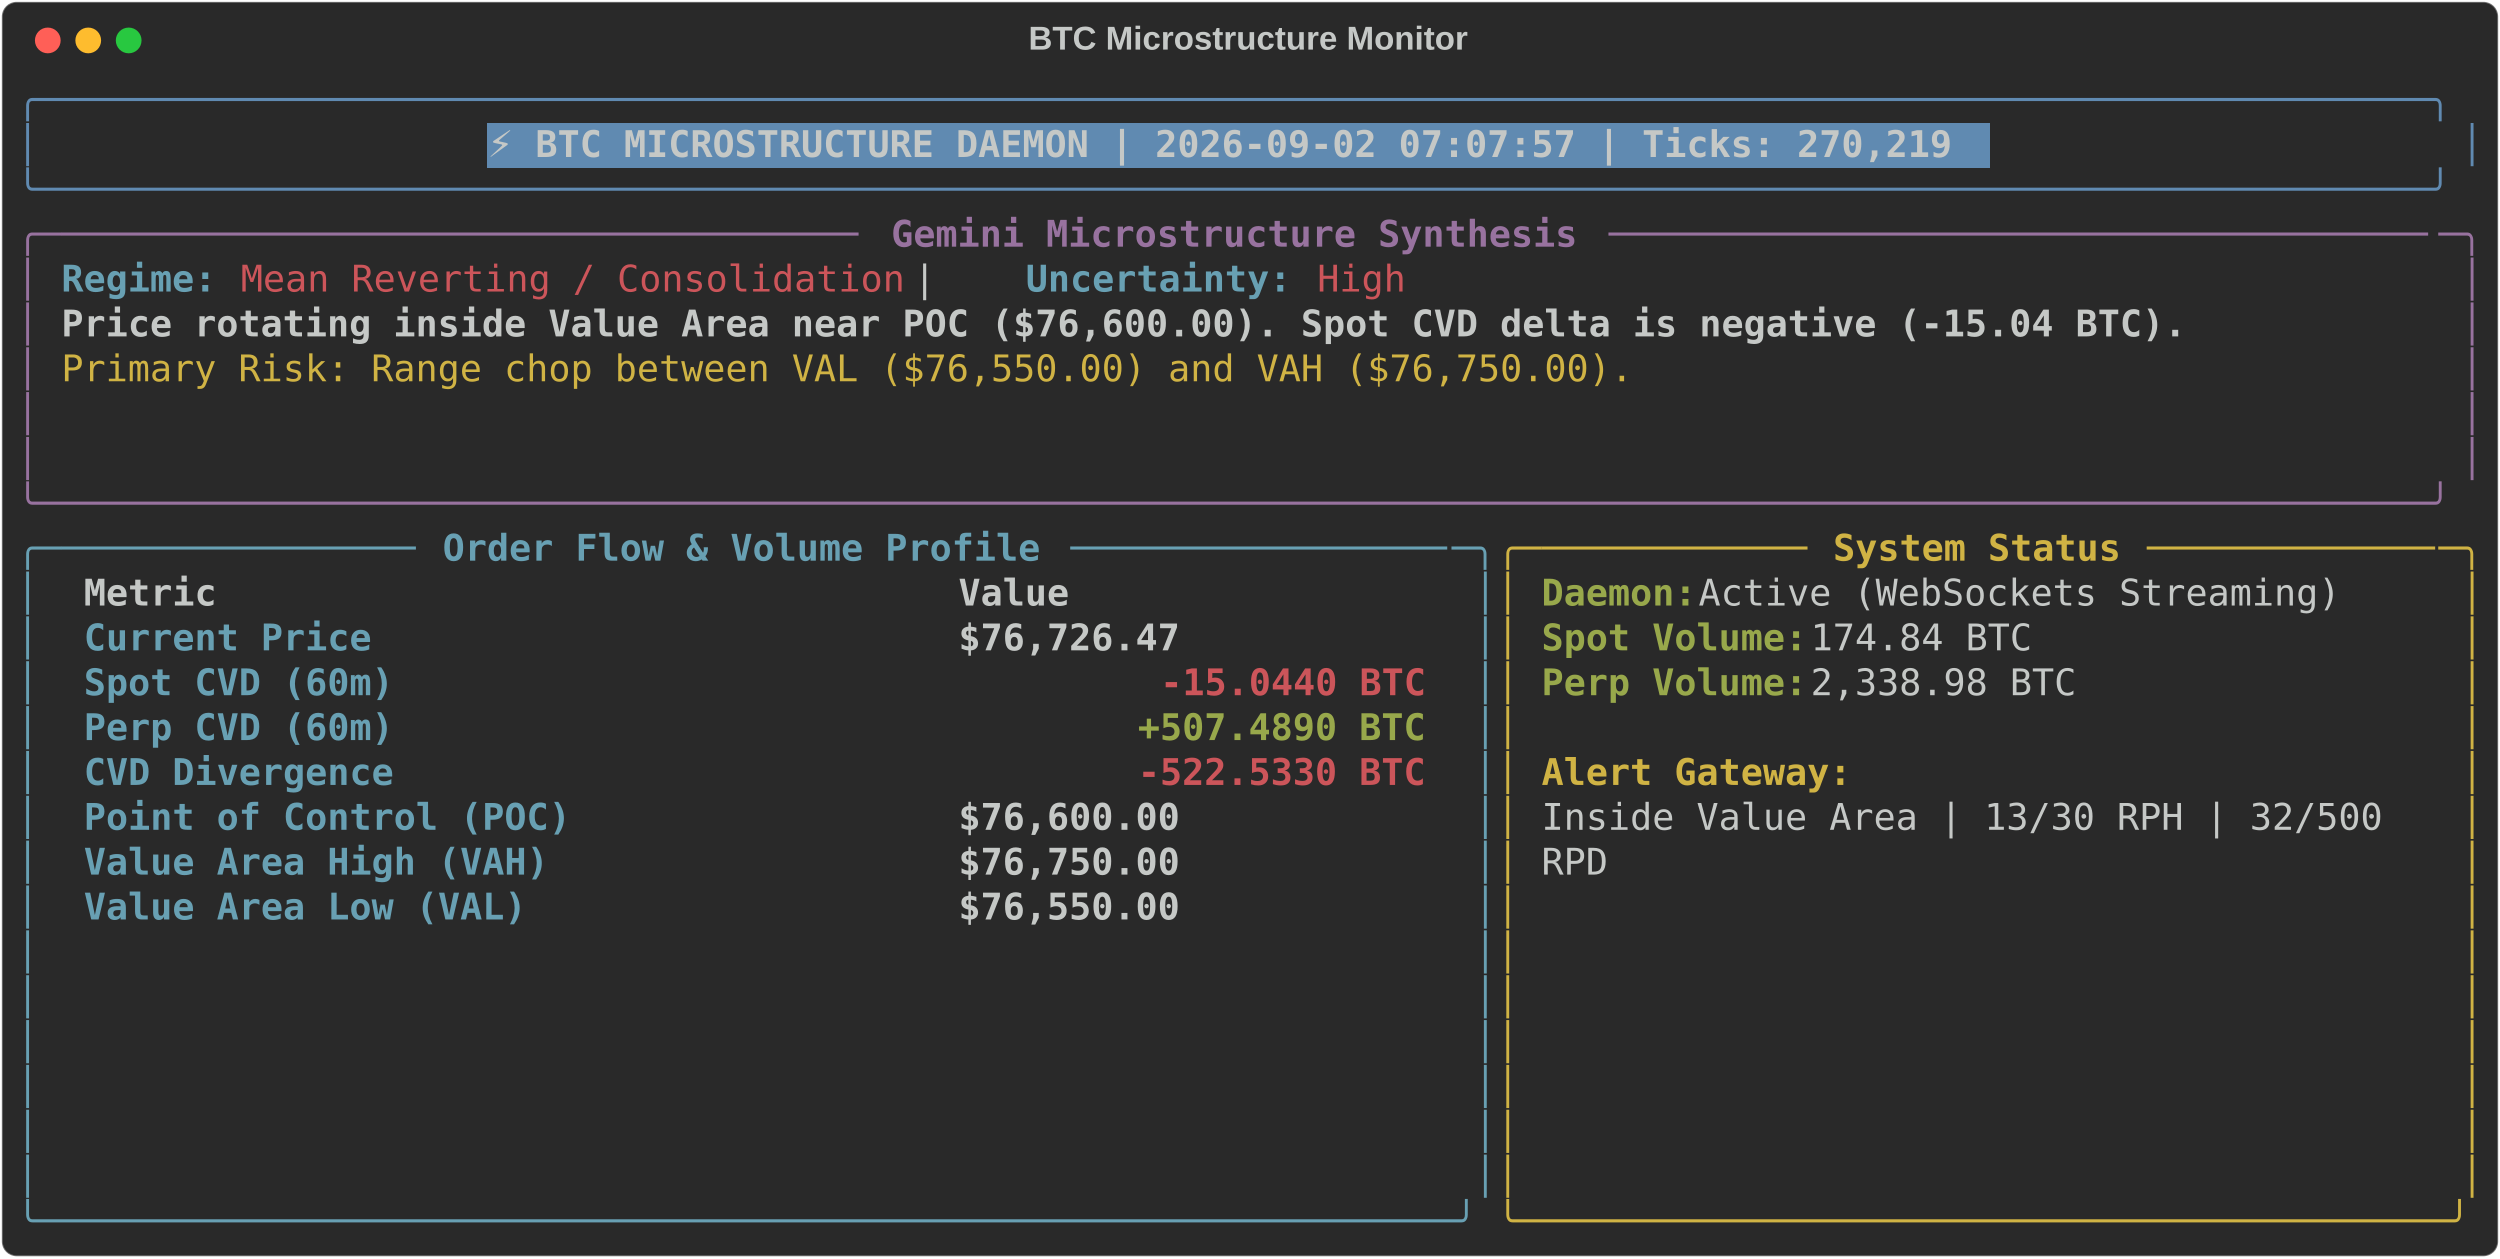
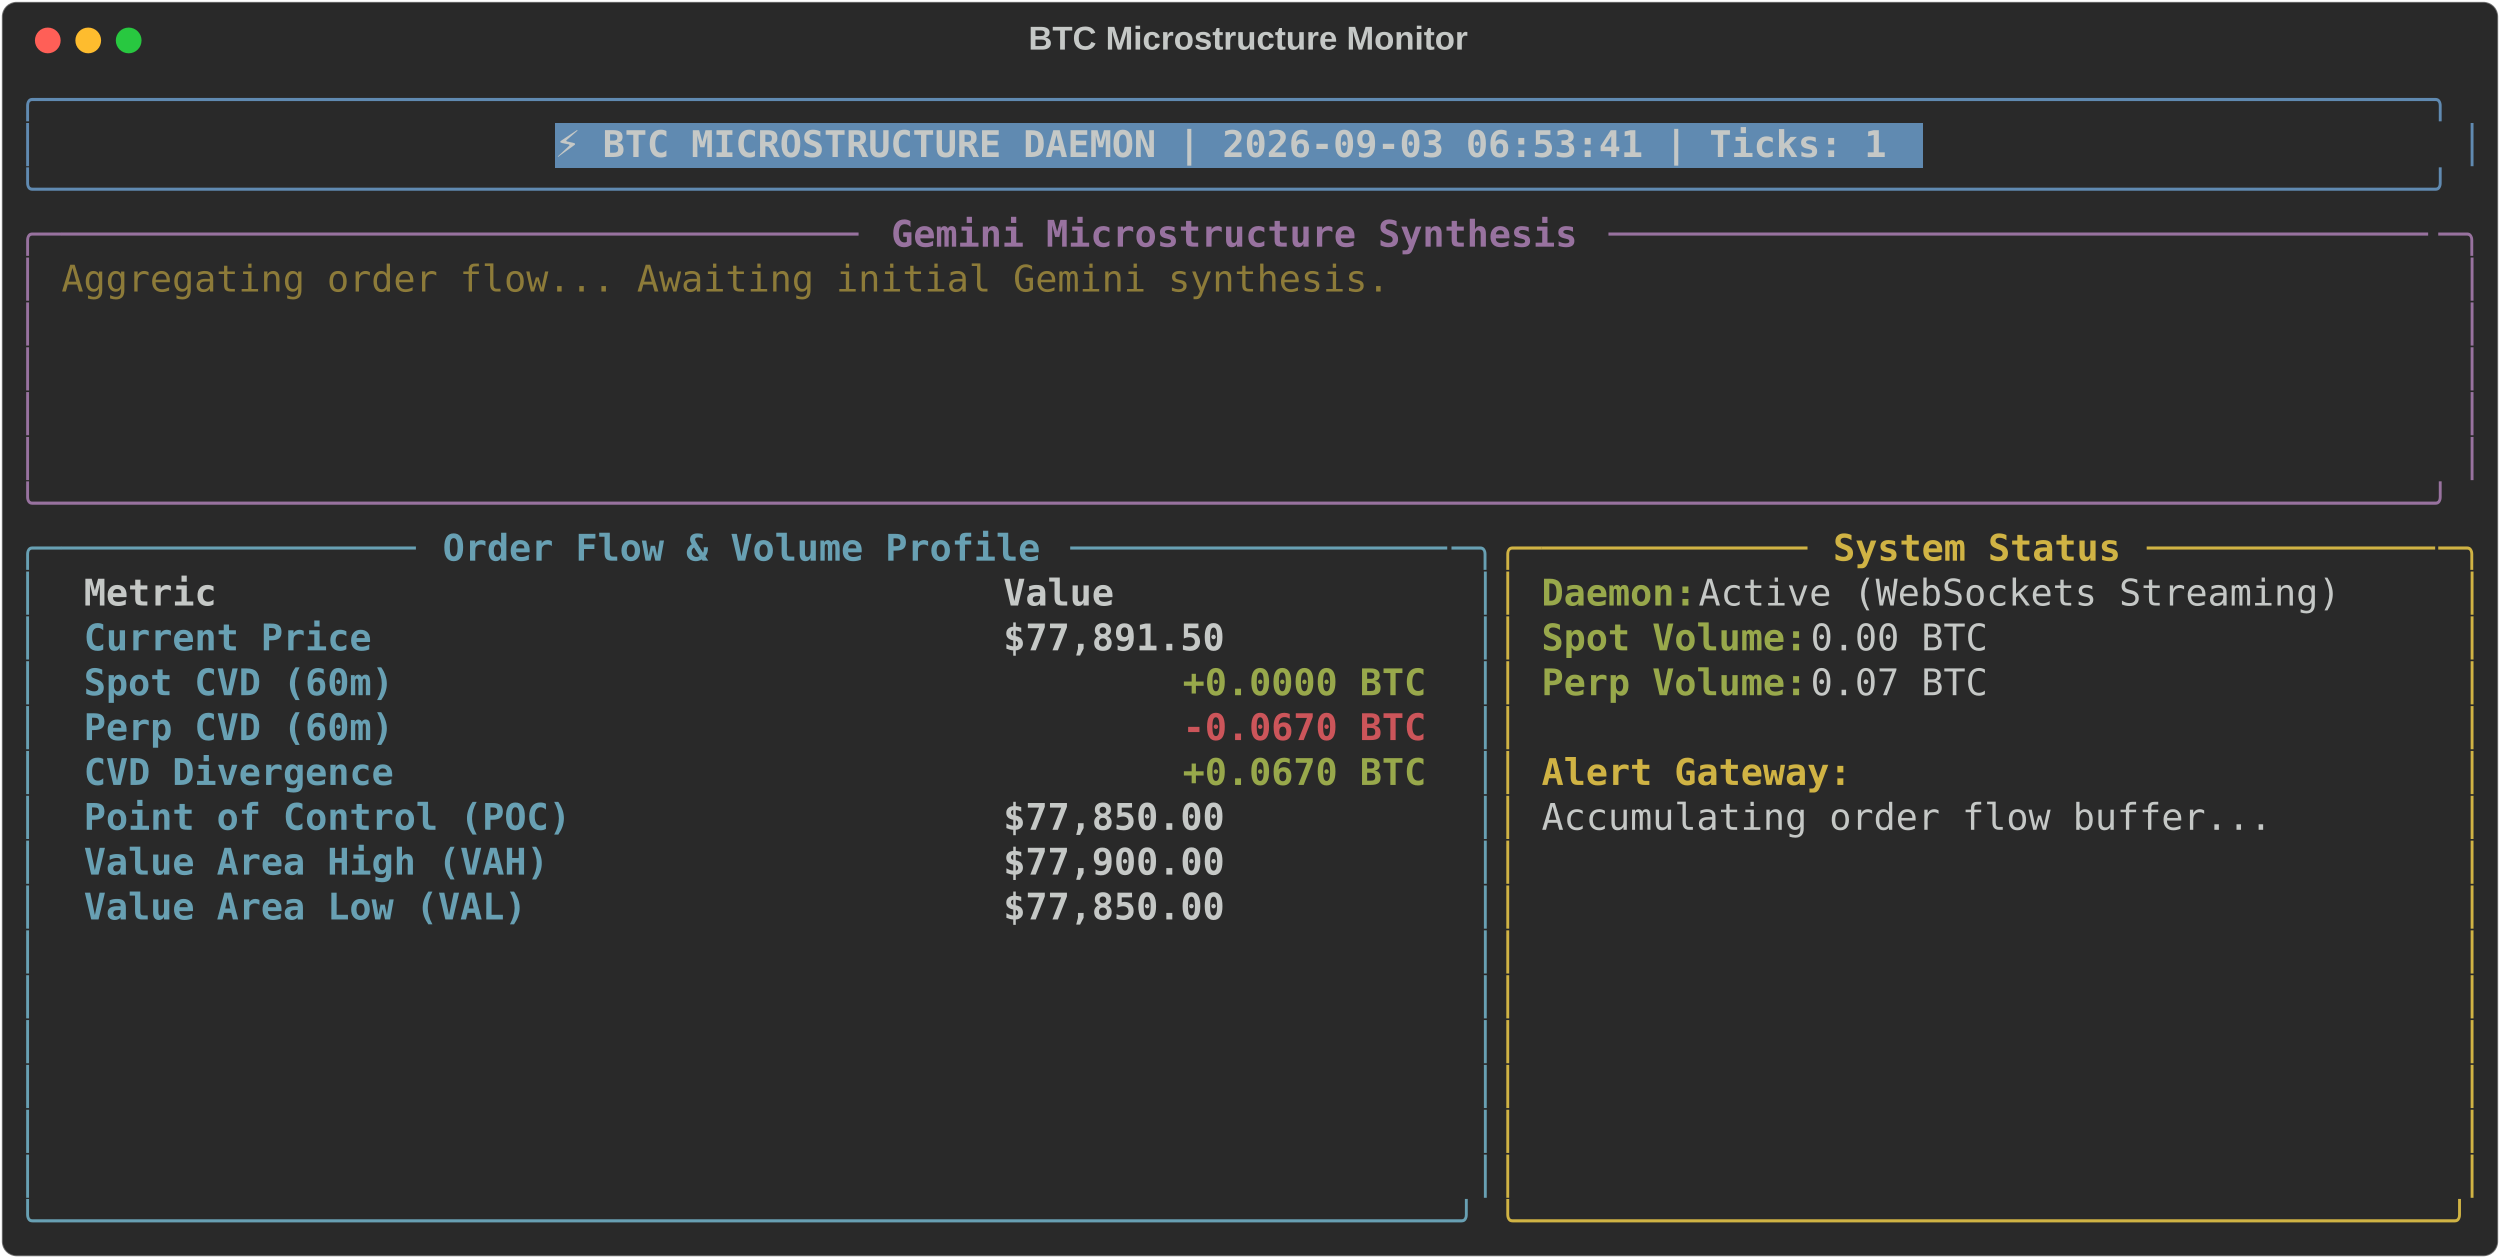
<svg xmlns="http://www.w3.org/2000/svg" class="rich-terminal" viewBox="0 0 1360 684.4">
  <style>

    @font-face {
        font-family: "Fira Code";
        src: local("FiraCode-Regular"),
                url("https://cdnjs.cloudflare.com/ajax/libs/firacode/6.2.0/woff2/FiraCode-Regular.woff2") format("woff2"),
                url("https://cdnjs.cloudflare.com/ajax/libs/firacode/6.2.0/woff/FiraCode-Regular.woff") format("woff");
        font-style: normal;
        font-weight: 400;
    }
    @font-face {
        font-family: "Fira Code";
        src: local("FiraCode-Bold"),
                url("https://cdnjs.cloudflare.com/ajax/libs/firacode/6.2.0/woff2/FiraCode-Bold.woff2") format("woff2"),
                url("https://cdnjs.cloudflare.com/ajax/libs/firacode/6.2.0/woff/FiraCode-Bold.woff") format("woff");
        font-style: bold;
        font-weight: 700;
    }

-     .terminal-2983613259-matrix {
+     .terminal-2406787150-matrix {
        font-family: Fira Code, monospace;
        font-size: 20px;
        line-height: 24.4px;
        font-variant-east-asian: full-width;
    }

-     .terminal-2983613259-title {
+     .terminal-2406787150-title {
        font-size: 18px;
        font-weight: bold;
        font-family: arial;
    }

-     .terminal-2983613259-r1 { fill: #608ab1 }
- .terminal-2983613259-r2 { fill: #c5c8c6 }
- .terminal-2983613259-r3 { fill: #c5c8c6;font-weight: bold }
- .terminal-2983613259-r4 { fill: #98729f }
- .terminal-2983613259-r5 { fill: #98729f;font-weight: bold }
- .terminal-2983613259-r6 { fill: #68a0b3;font-weight: bold }
- .terminal-2983613259-r7 { fill: #cc555a }
- .terminal-2983613259-r8 { fill: #d0b344 }
- .terminal-2983613259-r9 { fill: #68a0b3 }
- .terminal-2983613259-r10 { fill: #d0b344;font-weight: bold }
- .terminal-2983613259-r11 { fill: #98a84b;font-weight: bold }
- .terminal-2983613259-r12 { fill: #cc555a;font-weight: bold }
+     .terminal-2406787150-r1 { fill: #608ab1 }
+ .terminal-2406787150-r2 { fill: #c5c8c6 }
+ .terminal-2406787150-r3 { fill: #c5c8c6;font-weight: bold }
+ .terminal-2406787150-r4 { fill: #98729f }
+ .terminal-2406787150-r5 { fill: #98729f;font-weight: bold }
+ .terminal-2406787150-r6 { fill: #8d7b39 }
+ .terminal-2406787150-r7 { fill: #68a0b3 }
+ .terminal-2406787150-r8 { fill: #68a0b3;font-weight: bold }
+ .terminal-2406787150-r9 { fill: #d0b344 }
+ .terminal-2406787150-r10 { fill: #d0b344;font-weight: bold }
+ .terminal-2406787150-r11 { fill: #98a84b;font-weight: bold }
+ .terminal-2406787150-r12 { fill: #cc555a;font-weight: bold }
    </style>
  <defs>
-     <clipPath id="terminal-2983613259-clip-terminal">
+     <clipPath id="terminal-2406787150-clip-terminal">
      <rect x="0" y="0" width="1341.0" height="633.4" />
    </clipPath>
-     <clipPath id="terminal-2983613259-line-0">
+     <clipPath id="terminal-2406787150-line-0">
      <rect x="0" y="1.5" width="1342" height="24.65" />
    </clipPath>
-     <clipPath id="terminal-2983613259-line-1">
+     <clipPath id="terminal-2406787150-line-1">
      <rect x="0" y="25.9" width="1342" height="24.65" />
    </clipPath>
-     <clipPath id="terminal-2983613259-line-2">
+     <clipPath id="terminal-2406787150-line-2">
      <rect x="0" y="50.3" width="1342" height="24.65" />
    </clipPath>
-     <clipPath id="terminal-2983613259-line-3">
+     <clipPath id="terminal-2406787150-line-3">
      <rect x="0" y="74.7" width="1342" height="24.65" />
    </clipPath>
-     <clipPath id="terminal-2983613259-line-4">
+     <clipPath id="terminal-2406787150-line-4">
      <rect x="0" y="99.1" width="1342" height="24.65" />
    </clipPath>
-     <clipPath id="terminal-2983613259-line-5">
+     <clipPath id="terminal-2406787150-line-5">
      <rect x="0" y="123.5" width="1342" height="24.65" />
    </clipPath>
-     <clipPath id="terminal-2983613259-line-6">
+     <clipPath id="terminal-2406787150-line-6">
      <rect x="0" y="147.9" width="1342" height="24.65" />
    </clipPath>
-     <clipPath id="terminal-2983613259-line-7">
+     <clipPath id="terminal-2406787150-line-7">
      <rect x="0" y="172.3" width="1342" height="24.65" />
    </clipPath>
-     <clipPath id="terminal-2983613259-line-8">
+     <clipPath id="terminal-2406787150-line-8">
      <rect x="0" y="196.7" width="1342" height="24.65" />
    </clipPath>
-     <clipPath id="terminal-2983613259-line-9">
+     <clipPath id="terminal-2406787150-line-9">
      <rect x="0" y="221.1" width="1342" height="24.65" />
    </clipPath>
-     <clipPath id="terminal-2983613259-line-10">
+     <clipPath id="terminal-2406787150-line-10">
      <rect x="0" y="245.5" width="1342" height="24.65" />
    </clipPath>
-     <clipPath id="terminal-2983613259-line-11">
+     <clipPath id="terminal-2406787150-line-11">
      <rect x="0" y="269.9" width="1342" height="24.65" />
    </clipPath>
-     <clipPath id="terminal-2983613259-line-12">
+     <clipPath id="terminal-2406787150-line-12">
      <rect x="0" y="294.3" width="1342" height="24.65" />
    </clipPath>
-     <clipPath id="terminal-2983613259-line-13">
+     <clipPath id="terminal-2406787150-line-13">
      <rect x="0" y="318.7" width="1342" height="24.65" />
    </clipPath>
-     <clipPath id="terminal-2983613259-line-14">
+     <clipPath id="terminal-2406787150-line-14">
      <rect x="0" y="343.1" width="1342" height="24.65" />
    </clipPath>
-     <clipPath id="terminal-2983613259-line-15">
+     <clipPath id="terminal-2406787150-line-15">
      <rect x="0" y="367.5" width="1342" height="24.65" />
    </clipPath>
-     <clipPath id="terminal-2983613259-line-16">
+     <clipPath id="terminal-2406787150-line-16">
      <rect x="0" y="391.9" width="1342" height="24.65" />
    </clipPath>
-     <clipPath id="terminal-2983613259-line-17">
+     <clipPath id="terminal-2406787150-line-17">
      <rect x="0" y="416.3" width="1342" height="24.65" />
    </clipPath>
-     <clipPath id="terminal-2983613259-line-18">
+     <clipPath id="terminal-2406787150-line-18">
      <rect x="0" y="440.7" width="1342" height="24.65" />
    </clipPath>
-     <clipPath id="terminal-2983613259-line-19">
+     <clipPath id="terminal-2406787150-line-19">
      <rect x="0" y="465.1" width="1342" height="24.65" />
    </clipPath>
-     <clipPath id="terminal-2983613259-line-20">
+     <clipPath id="terminal-2406787150-line-20">
      <rect x="0" y="489.5" width="1342" height="24.65" />
    </clipPath>
-     <clipPath id="terminal-2983613259-line-21">
+     <clipPath id="terminal-2406787150-line-21">
      <rect x="0" y="513.9" width="1342" height="24.65" />
    </clipPath>
-     <clipPath id="terminal-2983613259-line-22">
+     <clipPath id="terminal-2406787150-line-22">
      <rect x="0" y="538.3" width="1342" height="24.65" />
    </clipPath>
-     <clipPath id="terminal-2983613259-line-23">
+     <clipPath id="terminal-2406787150-line-23">
      <rect x="0" y="562.7" width="1342" height="24.65" />
    </clipPath>
-     <clipPath id="terminal-2983613259-line-24">
+     <clipPath id="terminal-2406787150-line-24">
      <rect x="0" y="587.1" width="1342" height="24.65" />
    </clipPath>
  </defs>
  <rect fill="#292929" stroke="rgba(255,255,255,0.35)" stroke-width="1" x="1" y="1" width="1358" height="682.4" rx="8" />
-   <text class="terminal-2983613259-title" fill="#c5c8c6" text-anchor="middle" x="679" y="27">BTC Microstructure Monitor</text>
+   <text class="terminal-2406787150-title" fill="#c5c8c6" text-anchor="middle" x="679" y="27">BTC Microstructure Monitor</text>
  <g transform="translate(26,22)">
    <circle cx="0" cy="0" r="7" fill="#ff5f57" />
    <circle cx="22" cy="0" r="7" fill="#febc2e" />
    <circle cx="44" cy="0" r="7" fill="#28c840" />
  </g>
-   <g transform="translate(9, 41)" clip-path="url(#terminal-2983613259-clip-terminal)">
-     <rect fill="#608ab1" x="256.2" y="25.9" width="817.4" height="24.65" shape-rendering="crispEdges" />
-     <g class="terminal-2983613259-matrix">
-       <text class="terminal-2983613259-r1" x="0" y="20" textLength="1342" clip-path="url(#terminal-2983613259-line-0)">╭────────────────────────────────────────────────────────────────────────────────────────────────────────────╮</text>
-       <text class="terminal-2983613259-r2" x="1342" y="20" textLength="12.2" clip-path="url(#terminal-2983613259-line-0)">
- </text>
-       <text class="terminal-2983613259-r1" x="0" y="44.4" textLength="12.2" clip-path="url(#terminal-2983613259-line-1)">│</text>
-       <text class="terminal-2983613259-r3" x="256.2" y="44.4" textLength="805.2" clip-path="url(#terminal-2983613259-line-1)">⚡ BTC MICROSTRUCTURE DAEMON | 2026-09-02 07:07:57 | Ticks: 270,219</text>
-       <text class="terminal-2983613259-r1" x="1329.8" y="44.4" textLength="12.2" clip-path="url(#terminal-2983613259-line-1)">│</text>
-       <text class="terminal-2983613259-r2" x="1342" y="44.4" textLength="12.2" clip-path="url(#terminal-2983613259-line-1)">
- </text>
-       <text class="terminal-2983613259-r1" x="0" y="68.8" textLength="1342" clip-path="url(#terminal-2983613259-line-2)">╰────────────────────────────────────────────────────────────────────────────────────────────────────────────╯</text>
-       <text class="terminal-2983613259-r2" x="1342" y="68.8" textLength="12.2" clip-path="url(#terminal-2983613259-line-2)">
- </text>
-       <text class="terminal-2983613259-r4" x="0" y="93.2" textLength="24.4" clip-path="url(#terminal-2983613259-line-3)">╭─</text>
-       <text class="terminal-2983613259-r4" x="24.4" y="93.2" textLength="439.2" clip-path="url(#terminal-2983613259-line-3)">────────────────────────────────────</text>
-       <text class="terminal-2983613259-r5" x="475.8" y="93.2" textLength="378.2" clip-path="url(#terminal-2983613259-line-3)">Gemini Microstructure Synthesis</text>
-       <text class="terminal-2983613259-r4" x="866.2" y="93.2" textLength="451.4" clip-path="url(#terminal-2983613259-line-3)">─────────────────────────────────────</text>
-       <text class="terminal-2983613259-r4" x="1317.6" y="93.2" textLength="24.4" clip-path="url(#terminal-2983613259-line-3)">─╮</text>
-       <text class="terminal-2983613259-r2" x="1342" y="93.2" textLength="12.2" clip-path="url(#terminal-2983613259-line-3)">
- </text>
-       <text class="terminal-2983613259-r4" x="0" y="117.6" textLength="12.2" clip-path="url(#terminal-2983613259-line-4)">│</text>
-       <text class="terminal-2983613259-r6" x="24.4" y="117.6" textLength="85.4" clip-path="url(#terminal-2983613259-line-4)">Regime:</text>
-       <text class="terminal-2983613259-r7" x="122" y="117.6" textLength="366" clip-path="url(#terminal-2983613259-line-4)">Mean Reverting / Consolidation</text>
-       <text class="terminal-2983613259-r2" x="488" y="117.6" textLength="61" clip-path="url(#terminal-2983613259-line-4)">  |  </text>
-       <text class="terminal-2983613259-r6" x="549" y="117.6" textLength="146.4" clip-path="url(#terminal-2983613259-line-4)">Uncertainty:</text>
-       <text class="terminal-2983613259-r7" x="707.6" y="117.6" textLength="48.8" clip-path="url(#terminal-2983613259-line-4)">High</text>
-       <text class="terminal-2983613259-r4" x="1329.8" y="117.6" textLength="12.2" clip-path="url(#terminal-2983613259-line-4)">│</text>
-       <text class="terminal-2983613259-r2" x="1342" y="117.6" textLength="12.2" clip-path="url(#terminal-2983613259-line-4)">
- </text>
-       <text class="terminal-2983613259-r4" x="0" y="142" textLength="12.2" clip-path="url(#terminal-2983613259-line-5)">│</text>
-       <text class="terminal-2983613259-r3" x="24.4" y="142" textLength="1171.2" clip-path="url(#terminal-2983613259-line-5)">Price rotating inside Value Area near POC ($76,600.00). Spot CVD delta is negative (-15.04 BTC).</text>
-       <text class="terminal-2983613259-r4" x="1329.8" y="142" textLength="12.2" clip-path="url(#terminal-2983613259-line-5)">│</text>
-       <text class="terminal-2983613259-r2" x="1342" y="142" textLength="12.2" clip-path="url(#terminal-2983613259-line-5)">
- </text>
-       <text class="terminal-2983613259-r4" x="0" y="166.4" textLength="12.2" clip-path="url(#terminal-2983613259-line-6)">│</text>
-       <text class="terminal-2983613259-r8" x="24.4" y="166.4" textLength="866.2" clip-path="url(#terminal-2983613259-line-6)">Primary Risk: Range chop between VAL ($76,550.00) and VAH ($76,750.00).</text>
-       <text class="terminal-2983613259-r4" x="1329.8" y="166.4" textLength="12.2" clip-path="url(#terminal-2983613259-line-6)">│</text>
-       <text class="terminal-2983613259-r2" x="1342" y="166.4" textLength="12.2" clip-path="url(#terminal-2983613259-line-6)">
- </text>
-       <text class="terminal-2983613259-r4" x="0" y="190.8" textLength="12.2" clip-path="url(#terminal-2983613259-line-7)">│</text>
-       <text class="terminal-2983613259-r4" x="1329.8" y="190.8" textLength="12.2" clip-path="url(#terminal-2983613259-line-7)">│</text>
-       <text class="terminal-2983613259-r2" x="1342" y="190.8" textLength="12.2" clip-path="url(#terminal-2983613259-line-7)">
- </text>
-       <text class="terminal-2983613259-r4" x="0" y="215.2" textLength="12.2" clip-path="url(#terminal-2983613259-line-8)">│</text>
-       <text class="terminal-2983613259-r4" x="1329.8" y="215.2" textLength="12.2" clip-path="url(#terminal-2983613259-line-8)">│</text>
-       <text class="terminal-2983613259-r2" x="1342" y="215.2" textLength="12.2" clip-path="url(#terminal-2983613259-line-8)">
- </text>
-       <text class="terminal-2983613259-r4" x="0" y="239.6" textLength="1342" clip-path="url(#terminal-2983613259-line-9)">╰────────────────────────────────────────────────────────────────────────────────────────────────────────────╯</text>
-       <text class="terminal-2983613259-r2" x="1342" y="239.6" textLength="12.2" clip-path="url(#terminal-2983613259-line-9)">
- </text>
-       <text class="terminal-2983613259-r9" x="0" y="264" textLength="24.4" clip-path="url(#terminal-2983613259-line-10)">╭─</text>
-       <text class="terminal-2983613259-r9" x="24.4" y="264" textLength="195.2" clip-path="url(#terminal-2983613259-line-10)">────────────────</text>
-       <text class="terminal-2983613259-r6" x="231.8" y="264" textLength="329.4" clip-path="url(#terminal-2983613259-line-10)">Order Flow &amp; Volume Profile</text>
-       <text class="terminal-2983613259-r9" x="573.4" y="264" textLength="207.4" clip-path="url(#terminal-2983613259-line-10)">─────────────────</text>
-       <text class="terminal-2983613259-r9" x="780.8" y="264" textLength="24.4" clip-path="url(#terminal-2983613259-line-10)">─╮</text>
-       <text class="terminal-2983613259-r8" x="805.2" y="264" textLength="24.4" clip-path="url(#terminal-2983613259-line-10)">╭─</text>
-       <text class="terminal-2983613259-r8" x="829.6" y="264" textLength="146.4" clip-path="url(#terminal-2983613259-line-10)">────────────</text>
-       <text class="terminal-2983613259-r10" x="988.2" y="264" textLength="158.6" clip-path="url(#terminal-2983613259-line-10)">System Status</text>
-       <text class="terminal-2983613259-r8" x="1159" y="264" textLength="158.6" clip-path="url(#terminal-2983613259-line-10)">─────────────</text>
-       <text class="terminal-2983613259-r8" x="1317.6" y="264" textLength="24.4" clip-path="url(#terminal-2983613259-line-10)">─╮</text>
-       <text class="terminal-2983613259-r2" x="1342" y="264" textLength="12.2" clip-path="url(#terminal-2983613259-line-10)">
- </text>
-       <text class="terminal-2983613259-r9" x="0" y="288.4" textLength="12.2" clip-path="url(#terminal-2983613259-line-11)">│</text>
-       <text class="terminal-2983613259-r3" x="36.6" y="288.4" textLength="451.4" clip-path="url(#terminal-2983613259-line-11)">Metric                               </text>
-       <text class="terminal-2983613259-r3" x="512.4" y="288.4" textLength="256.2" clip-path="url(#terminal-2983613259-line-11)">                Value</text>
-       <text class="terminal-2983613259-r9" x="793" y="288.4" textLength="12.2" clip-path="url(#terminal-2983613259-line-11)">│</text>
-       <text class="terminal-2983613259-r8" x="805.2" y="288.4" textLength="12.2" clip-path="url(#terminal-2983613259-line-11)">│</text>
-       <text class="terminal-2983613259-r11" x="829.6" y="288.4" textLength="85.4" clip-path="url(#terminal-2983613259-line-11)">Daemon:</text>
-       <text class="terminal-2983613259-r2" x="915" y="288.4" textLength="366" clip-path="url(#terminal-2983613259-line-11)"> Active (WebSockets Streaming)</text>
-       <text class="terminal-2983613259-r8" x="1329.8" y="288.4" textLength="12.2" clip-path="url(#terminal-2983613259-line-11)">│</text>
-       <text class="terminal-2983613259-r2" x="1342" y="288.4" textLength="12.2" clip-path="url(#terminal-2983613259-line-11)">
- </text>
-       <text class="terminal-2983613259-r9" x="0" y="312.8" textLength="12.2" clip-path="url(#terminal-2983613259-line-12)">│</text>
-       <text class="terminal-2983613259-r6" x="36.6" y="312.8" textLength="451.4" clip-path="url(#terminal-2983613259-line-12)">Current Price                        </text>
-       <text class="terminal-2983613259-r3" x="512.4" y="312.8" textLength="256.2" clip-path="url(#terminal-2983613259-line-12)">           $76,726.47</text>
-       <text class="terminal-2983613259-r9" x="793" y="312.8" textLength="12.2" clip-path="url(#terminal-2983613259-line-12)">│</text>
-       <text class="terminal-2983613259-r8" x="805.2" y="312.8" textLength="12.2" clip-path="url(#terminal-2983613259-line-12)">│</text>
-       <text class="terminal-2983613259-r11" x="829.6" y="312.8" textLength="146.4" clip-path="url(#terminal-2983613259-line-12)">Spot Volume:</text>
-       <text class="terminal-2983613259-r2" x="976" y="312.8" textLength="134.2" clip-path="url(#terminal-2983613259-line-12)"> 174.84 BTC</text>
-       <text class="terminal-2983613259-r8" x="1329.8" y="312.8" textLength="12.2" clip-path="url(#terminal-2983613259-line-12)">│</text>
-       <text class="terminal-2983613259-r2" x="1342" y="312.8" textLength="12.2" clip-path="url(#terminal-2983613259-line-12)">
- </text>
-       <text class="terminal-2983613259-r9" x="0" y="337.2" textLength="12.2" clip-path="url(#terminal-2983613259-line-13)">│</text>
-       <text class="terminal-2983613259-r6" x="36.6" y="337.2" textLength="451.4" clip-path="url(#terminal-2983613259-line-13)">Spot CVD (60m)                       </text>
-       <text class="terminal-2983613259-r12" x="622.2" y="337.2" textLength="146.4" clip-path="url(#terminal-2983613259-line-13)">-15.0440 BTC</text>
-       <text class="terminal-2983613259-r9" x="793" y="337.2" textLength="12.2" clip-path="url(#terminal-2983613259-line-13)">│</text>
-       <text class="terminal-2983613259-r8" x="805.2" y="337.2" textLength="12.2" clip-path="url(#terminal-2983613259-line-13)">│</text>
-       <text class="terminal-2983613259-r11" x="829.6" y="337.2" textLength="146.4" clip-path="url(#terminal-2983613259-line-13)">Perp Volume:</text>
-       <text class="terminal-2983613259-r2" x="976" y="337.2" textLength="158.6" clip-path="url(#terminal-2983613259-line-13)"> 2,338.98 BTC</text>
-       <text class="terminal-2983613259-r8" x="1329.8" y="337.2" textLength="12.2" clip-path="url(#terminal-2983613259-line-13)">│</text>
-       <text class="terminal-2983613259-r2" x="1342" y="337.2" textLength="12.2" clip-path="url(#terminal-2983613259-line-13)">
- </text>
-       <text class="terminal-2983613259-r9" x="0" y="361.6" textLength="12.2" clip-path="url(#terminal-2983613259-line-14)">│</text>
-       <text class="terminal-2983613259-r6" x="36.6" y="361.6" textLength="451.4" clip-path="url(#terminal-2983613259-line-14)">Perp CVD (60m)                       </text>
-       <text class="terminal-2983613259-r11" x="610" y="361.6" textLength="158.6" clip-path="url(#terminal-2983613259-line-14)">+507.4890 BTC</text>
-       <text class="terminal-2983613259-r9" x="793" y="361.6" textLength="12.2" clip-path="url(#terminal-2983613259-line-14)">│</text>
-       <text class="terminal-2983613259-r8" x="805.2" y="361.6" textLength="12.2" clip-path="url(#terminal-2983613259-line-14)">│</text>
-       <text class="terminal-2983613259-r8" x="1329.8" y="361.6" textLength="12.2" clip-path="url(#terminal-2983613259-line-14)">│</text>
-       <text class="terminal-2983613259-r2" x="1342" y="361.6" textLength="12.2" clip-path="url(#terminal-2983613259-line-14)">
- </text>
-       <text class="terminal-2983613259-r9" x="0" y="386" textLength="12.2" clip-path="url(#terminal-2983613259-line-15)">│</text>
-       <text class="terminal-2983613259-r6" x="36.6" y="386" textLength="451.4" clip-path="url(#terminal-2983613259-line-15)">CVD Divergence                       </text>
-       <text class="terminal-2983613259-r12" x="610" y="386" textLength="158.6" clip-path="url(#terminal-2983613259-line-15)">-522.5330 BTC</text>
-       <text class="terminal-2983613259-r9" x="793" y="386" textLength="12.2" clip-path="url(#terminal-2983613259-line-15)">│</text>
-       <text class="terminal-2983613259-r8" x="805.2" y="386" textLength="12.2" clip-path="url(#terminal-2983613259-line-15)">│</text>
-       <text class="terminal-2983613259-r10" x="829.6" y="386" textLength="170.8" clip-path="url(#terminal-2983613259-line-15)">Alert Gateway:</text>
-       <text class="terminal-2983613259-r8" x="1329.8" y="386" textLength="12.2" clip-path="url(#terminal-2983613259-line-15)">│</text>
-       <text class="terminal-2983613259-r2" x="1342" y="386" textLength="12.2" clip-path="url(#terminal-2983613259-line-15)">
- </text>
-       <text class="terminal-2983613259-r9" x="0" y="410.4" textLength="12.2" clip-path="url(#terminal-2983613259-line-16)">│</text>
-       <text class="terminal-2983613259-r6" x="36.6" y="410.4" textLength="451.4" clip-path="url(#terminal-2983613259-line-16)">Point of Control (POC)               </text>
-       <text class="terminal-2983613259-r3" x="512.4" y="410.4" textLength="256.2" clip-path="url(#terminal-2983613259-line-16)">           $76,600.00</text>
-       <text class="terminal-2983613259-r9" x="793" y="410.4" textLength="12.2" clip-path="url(#terminal-2983613259-line-16)">│</text>
-       <text class="terminal-2983613259-r8" x="805.2" y="410.4" textLength="12.2" clip-path="url(#terminal-2983613259-line-16)">│</text>
-       <text class="terminal-2983613259-r2" x="829.6" y="410.4" textLength="475.8" clip-path="url(#terminal-2983613259-line-16)">Inside Value Area | 13/30 RPH | 32/500 </text>
-       <text class="terminal-2983613259-r8" x="1329.8" y="410.4" textLength="12.2" clip-path="url(#terminal-2983613259-line-16)">│</text>
-       <text class="terminal-2983613259-r2" x="1342" y="410.4" textLength="12.2" clip-path="url(#terminal-2983613259-line-16)">
- </text>
-       <text class="terminal-2983613259-r9" x="0" y="434.8" textLength="12.2" clip-path="url(#terminal-2983613259-line-17)">│</text>
-       <text class="terminal-2983613259-r6" x="36.6" y="434.8" textLength="451.4" clip-path="url(#terminal-2983613259-line-17)">Value Area High (VAH)                </text>
-       <text class="terminal-2983613259-r3" x="512.4" y="434.8" textLength="256.2" clip-path="url(#terminal-2983613259-line-17)">           $76,750.00</text>
-       <text class="terminal-2983613259-r9" x="793" y="434.8" textLength="12.2" clip-path="url(#terminal-2983613259-line-17)">│</text>
-       <text class="terminal-2983613259-r8" x="805.2" y="434.8" textLength="12.2" clip-path="url(#terminal-2983613259-line-17)">│</text>
-       <text class="terminal-2983613259-r2" x="829.6" y="434.8" textLength="36.6" clip-path="url(#terminal-2983613259-line-17)">RPD</text>
-       <text class="terminal-2983613259-r8" x="1329.8" y="434.8" textLength="12.2" clip-path="url(#terminal-2983613259-line-17)">│</text>
-       <text class="terminal-2983613259-r2" x="1342" y="434.8" textLength="12.2" clip-path="url(#terminal-2983613259-line-17)">
- </text>
-       <text class="terminal-2983613259-r9" x="0" y="459.2" textLength="12.2" clip-path="url(#terminal-2983613259-line-18)">│</text>
-       <text class="terminal-2983613259-r6" x="36.6" y="459.2" textLength="451.4" clip-path="url(#terminal-2983613259-line-18)">Value Area Low (VAL)                 </text>
-       <text class="terminal-2983613259-r3" x="512.4" y="459.2" textLength="256.2" clip-path="url(#terminal-2983613259-line-18)">           $76,550.00</text>
-       <text class="terminal-2983613259-r9" x="793" y="459.2" textLength="12.2" clip-path="url(#terminal-2983613259-line-18)">│</text>
-       <text class="terminal-2983613259-r8" x="805.2" y="459.2" textLength="12.2" clip-path="url(#terminal-2983613259-line-18)">│</text>
-       <text class="terminal-2983613259-r8" x="1329.8" y="459.2" textLength="12.2" clip-path="url(#terminal-2983613259-line-18)">│</text>
-       <text class="terminal-2983613259-r2" x="1342" y="459.2" textLength="12.2" clip-path="url(#terminal-2983613259-line-18)">
- </text>
-       <text class="terminal-2983613259-r9" x="0" y="483.6" textLength="12.2" clip-path="url(#terminal-2983613259-line-19)">│</text>
-       <text class="terminal-2983613259-r9" x="793" y="483.6" textLength="12.2" clip-path="url(#terminal-2983613259-line-19)">│</text>
-       <text class="terminal-2983613259-r8" x="805.2" y="483.6" textLength="12.2" clip-path="url(#terminal-2983613259-line-19)">│</text>
-       <text class="terminal-2983613259-r8" x="1329.8" y="483.6" textLength="12.2" clip-path="url(#terminal-2983613259-line-19)">│</text>
-       <text class="terminal-2983613259-r2" x="1342" y="483.6" textLength="12.2" clip-path="url(#terminal-2983613259-line-19)">
- </text>
-       <text class="terminal-2983613259-r9" x="0" y="508" textLength="12.2" clip-path="url(#terminal-2983613259-line-20)">│</text>
-       <text class="terminal-2983613259-r9" x="793" y="508" textLength="12.2" clip-path="url(#terminal-2983613259-line-20)">│</text>
-       <text class="terminal-2983613259-r8" x="805.2" y="508" textLength="12.2" clip-path="url(#terminal-2983613259-line-20)">│</text>
-       <text class="terminal-2983613259-r8" x="1329.8" y="508" textLength="12.2" clip-path="url(#terminal-2983613259-line-20)">│</text>
-       <text class="terminal-2983613259-r2" x="1342" y="508" textLength="12.2" clip-path="url(#terminal-2983613259-line-20)">
- </text>
-       <text class="terminal-2983613259-r9" x="0" y="532.4" textLength="12.2" clip-path="url(#terminal-2983613259-line-21)">│</text>
-       <text class="terminal-2983613259-r9" x="793" y="532.4" textLength="12.2" clip-path="url(#terminal-2983613259-line-21)">│</text>
-       <text class="terminal-2983613259-r8" x="805.2" y="532.4" textLength="12.2" clip-path="url(#terminal-2983613259-line-21)">│</text>
-       <text class="terminal-2983613259-r8" x="1329.8" y="532.4" textLength="12.2" clip-path="url(#terminal-2983613259-line-21)">│</text>
-       <text class="terminal-2983613259-r2" x="1342" y="532.4" textLength="12.2" clip-path="url(#terminal-2983613259-line-21)">
- </text>
-       <text class="terminal-2983613259-r9" x="0" y="556.8" textLength="12.2" clip-path="url(#terminal-2983613259-line-22)">│</text>
-       <text class="terminal-2983613259-r9" x="793" y="556.8" textLength="12.2" clip-path="url(#terminal-2983613259-line-22)">│</text>
-       <text class="terminal-2983613259-r8" x="805.2" y="556.8" textLength="12.2" clip-path="url(#terminal-2983613259-line-22)">│</text>
-       <text class="terminal-2983613259-r8" x="1329.8" y="556.8" textLength="12.2" clip-path="url(#terminal-2983613259-line-22)">│</text>
-       <text class="terminal-2983613259-r2" x="1342" y="556.8" textLength="12.2" clip-path="url(#terminal-2983613259-line-22)">
- </text>
-       <text class="terminal-2983613259-r9" x="0" y="581.2" textLength="12.2" clip-path="url(#terminal-2983613259-line-23)">│</text>
-       <text class="terminal-2983613259-r9" x="793" y="581.2" textLength="12.2" clip-path="url(#terminal-2983613259-line-23)">│</text>
-       <text class="terminal-2983613259-r8" x="805.2" y="581.2" textLength="12.2" clip-path="url(#terminal-2983613259-line-23)">│</text>
-       <text class="terminal-2983613259-r8" x="1329.8" y="581.2" textLength="12.2" clip-path="url(#terminal-2983613259-line-23)">│</text>
-       <text class="terminal-2983613259-r2" x="1342" y="581.2" textLength="12.2" clip-path="url(#terminal-2983613259-line-23)">
- </text>
-       <text class="terminal-2983613259-r9" x="0" y="605.6" textLength="12.2" clip-path="url(#terminal-2983613259-line-24)">│</text>
-       <text class="terminal-2983613259-r9" x="793" y="605.6" textLength="12.2" clip-path="url(#terminal-2983613259-line-24)">│</text>
-       <text class="terminal-2983613259-r8" x="805.2" y="605.6" textLength="12.2" clip-path="url(#terminal-2983613259-line-24)">│</text>
-       <text class="terminal-2983613259-r8" x="1329.8" y="605.6" textLength="12.2" clip-path="url(#terminal-2983613259-line-24)">│</text>
-       <text class="terminal-2983613259-r2" x="1342" y="605.6" textLength="12.2" clip-path="url(#terminal-2983613259-line-24)">
- </text>
-       <text class="terminal-2983613259-r9" x="0" y="630" textLength="805.2" clip-path="url(#terminal-2983613259-line-25)">╰────────────────────────────────────────────────────────────────╯</text>
-       <text class="terminal-2983613259-r8" x="805.2" y="630" textLength="536.8" clip-path="url(#terminal-2983613259-line-25)">╰──────────────────────────────────────────╯</text>
-       <text class="terminal-2983613259-r2" x="1342" y="630" textLength="12.2" clip-path="url(#terminal-2983613259-line-25)">
+   <g transform="translate(9, 41)" clip-path="url(#terminal-2406787150-clip-terminal)">
+     <rect fill="#608ab1" x="292.8" y="25.9" width="744.2" height="24.65" shape-rendering="crispEdges" />
+     <g class="terminal-2406787150-matrix">
+       <text class="terminal-2406787150-r1" x="0" y="20" textLength="1342" clip-path="url(#terminal-2406787150-line-0)">╭────────────────────────────────────────────────────────────────────────────────────────────────────────────╮</text>
+       <text class="terminal-2406787150-r2" x="1342" y="20" textLength="12.2" clip-path="url(#terminal-2406787150-line-0)">
+ </text>
+       <text class="terminal-2406787150-r1" x="0" y="44.4" textLength="12.2" clip-path="url(#terminal-2406787150-line-1)">│</text>
+       <text class="terminal-2406787150-r3" x="292.8" y="44.4" textLength="732" clip-path="url(#terminal-2406787150-line-1)">⚡ BTC MICROSTRUCTURE DAEMON | 2026-09-03 06:53:41 | Ticks: 1</text>
+       <text class="terminal-2406787150-r1" x="1329.8" y="44.4" textLength="12.2" clip-path="url(#terminal-2406787150-line-1)">│</text>
+       <text class="terminal-2406787150-r2" x="1342" y="44.4" textLength="12.2" clip-path="url(#terminal-2406787150-line-1)">
+ </text>
+       <text class="terminal-2406787150-r1" x="0" y="68.8" textLength="1342" clip-path="url(#terminal-2406787150-line-2)">╰────────────────────────────────────────────────────────────────────────────────────────────────────────────╯</text>
+       <text class="terminal-2406787150-r2" x="1342" y="68.8" textLength="12.2" clip-path="url(#terminal-2406787150-line-2)">
+ </text>
+       <text class="terminal-2406787150-r4" x="0" y="93.2" textLength="24.4" clip-path="url(#terminal-2406787150-line-3)">╭─</text>
+       <text class="terminal-2406787150-r4" x="24.4" y="93.2" textLength="439.2" clip-path="url(#terminal-2406787150-line-3)">────────────────────────────────────</text>
+       <text class="terminal-2406787150-r5" x="475.8" y="93.2" textLength="378.2" clip-path="url(#terminal-2406787150-line-3)">Gemini Microstructure Synthesis</text>
+       <text class="terminal-2406787150-r4" x="866.2" y="93.2" textLength="451.4" clip-path="url(#terminal-2406787150-line-3)">─────────────────────────────────────</text>
+       <text class="terminal-2406787150-r4" x="1317.6" y="93.2" textLength="24.4" clip-path="url(#terminal-2406787150-line-3)">─╮</text>
+       <text class="terminal-2406787150-r2" x="1342" y="93.2" textLength="12.2" clip-path="url(#terminal-2406787150-line-3)">
+ </text>
+       <text class="terminal-2406787150-r4" x="0" y="117.6" textLength="12.2" clip-path="url(#terminal-2406787150-line-4)">│</text>
+       <text class="terminal-2406787150-r6" x="24.4" y="117.6" textLength="732" clip-path="url(#terminal-2406787150-line-4)">Aggregating order flow... Awaiting initial Gemini synthesis.</text>
+       <text class="terminal-2406787150-r4" x="1329.8" y="117.6" textLength="12.2" clip-path="url(#terminal-2406787150-line-4)">│</text>
+       <text class="terminal-2406787150-r2" x="1342" y="117.6" textLength="12.2" clip-path="url(#terminal-2406787150-line-4)">
+ </text>
+       <text class="terminal-2406787150-r4" x="0" y="142" textLength="12.2" clip-path="url(#terminal-2406787150-line-5)">│</text>
+       <text class="terminal-2406787150-r4" x="1329.8" y="142" textLength="12.2" clip-path="url(#terminal-2406787150-line-5)">│</text>
+       <text class="terminal-2406787150-r2" x="1342" y="142" textLength="12.2" clip-path="url(#terminal-2406787150-line-5)">
+ </text>
+       <text class="terminal-2406787150-r4" x="0" y="166.4" textLength="12.2" clip-path="url(#terminal-2406787150-line-6)">│</text>
+       <text class="terminal-2406787150-r4" x="1329.8" y="166.4" textLength="12.2" clip-path="url(#terminal-2406787150-line-6)">│</text>
+       <text class="terminal-2406787150-r2" x="1342" y="166.4" textLength="12.2" clip-path="url(#terminal-2406787150-line-6)">
+ </text>
+       <text class="terminal-2406787150-r4" x="0" y="190.8" textLength="12.2" clip-path="url(#terminal-2406787150-line-7)">│</text>
+       <text class="terminal-2406787150-r4" x="1329.8" y="190.8" textLength="12.2" clip-path="url(#terminal-2406787150-line-7)">│</text>
+       <text class="terminal-2406787150-r2" x="1342" y="190.8" textLength="12.2" clip-path="url(#terminal-2406787150-line-7)">
+ </text>
+       <text class="terminal-2406787150-r4" x="0" y="215.2" textLength="12.2" clip-path="url(#terminal-2406787150-line-8)">│</text>
+       <text class="terminal-2406787150-r4" x="1329.8" y="215.2" textLength="12.2" clip-path="url(#terminal-2406787150-line-8)">│</text>
+       <text class="terminal-2406787150-r2" x="1342" y="215.2" textLength="12.2" clip-path="url(#terminal-2406787150-line-8)">
+ </text>
+       <text class="terminal-2406787150-r4" x="0" y="239.6" textLength="1342" clip-path="url(#terminal-2406787150-line-9)">╰────────────────────────────────────────────────────────────────────────────────────────────────────────────╯</text>
+       <text class="terminal-2406787150-r2" x="1342" y="239.6" textLength="12.2" clip-path="url(#terminal-2406787150-line-9)">
+ </text>
+       <text class="terminal-2406787150-r7" x="0" y="264" textLength="24.4" clip-path="url(#terminal-2406787150-line-10)">╭─</text>
+       <text class="terminal-2406787150-r7" x="24.4" y="264" textLength="195.2" clip-path="url(#terminal-2406787150-line-10)">────────────────</text>
+       <text class="terminal-2406787150-r8" x="231.8" y="264" textLength="329.4" clip-path="url(#terminal-2406787150-line-10)">Order Flow &amp; Volume Profile</text>
+       <text class="terminal-2406787150-r7" x="573.4" y="264" textLength="207.4" clip-path="url(#terminal-2406787150-line-10)">─────────────────</text>
+       <text class="terminal-2406787150-r7" x="780.8" y="264" textLength="24.4" clip-path="url(#terminal-2406787150-line-10)">─╮</text>
+       <text class="terminal-2406787150-r9" x="805.2" y="264" textLength="24.4" clip-path="url(#terminal-2406787150-line-10)">╭─</text>
+       <text class="terminal-2406787150-r9" x="829.6" y="264" textLength="146.4" clip-path="url(#terminal-2406787150-line-10)">────────────</text>
+       <text class="terminal-2406787150-r10" x="988.2" y="264" textLength="158.6" clip-path="url(#terminal-2406787150-line-10)">System Status</text>
+       <text class="terminal-2406787150-r9" x="1159" y="264" textLength="158.6" clip-path="url(#terminal-2406787150-line-10)">─────────────</text>
+       <text class="terminal-2406787150-r9" x="1317.6" y="264" textLength="24.4" clip-path="url(#terminal-2406787150-line-10)">─╮</text>
+       <text class="terminal-2406787150-r2" x="1342" y="264" textLength="12.2" clip-path="url(#terminal-2406787150-line-10)">
+ </text>
+       <text class="terminal-2406787150-r7" x="0" y="288.4" textLength="12.2" clip-path="url(#terminal-2406787150-line-11)">│</text>
+       <text class="terminal-2406787150-r3" x="36.6" y="288.4" textLength="475.8" clip-path="url(#terminal-2406787150-line-11)">Metric                                 </text>
+       <text class="terminal-2406787150-r3" x="536.8" y="288.4" textLength="231.8" clip-path="url(#terminal-2406787150-line-11)">              Value</text>
+       <text class="terminal-2406787150-r7" x="793" y="288.4" textLength="12.2" clip-path="url(#terminal-2406787150-line-11)">│</text>
+       <text class="terminal-2406787150-r9" x="805.2" y="288.4" textLength="12.2" clip-path="url(#terminal-2406787150-line-11)">│</text>
+       <text class="terminal-2406787150-r11" x="829.6" y="288.4" textLength="85.4" clip-path="url(#terminal-2406787150-line-11)">Daemon:</text>
+       <text class="terminal-2406787150-r2" x="915" y="288.4" textLength="366" clip-path="url(#terminal-2406787150-line-11)"> Active (WebSockets Streaming)</text>
+       <text class="terminal-2406787150-r9" x="1329.8" y="288.4" textLength="12.2" clip-path="url(#terminal-2406787150-line-11)">│</text>
+       <text class="terminal-2406787150-r2" x="1342" y="288.4" textLength="12.2" clip-path="url(#terminal-2406787150-line-11)">
+ </text>
+       <text class="terminal-2406787150-r7" x="0" y="312.8" textLength="12.2" clip-path="url(#terminal-2406787150-line-12)">│</text>
+       <text class="terminal-2406787150-r8" x="36.6" y="312.8" textLength="475.8" clip-path="url(#terminal-2406787150-line-12)">Current Price                          </text>
+       <text class="terminal-2406787150-r3" x="536.8" y="312.8" textLength="231.8" clip-path="url(#terminal-2406787150-line-12)">         $77,891.50</text>
+       <text class="terminal-2406787150-r7" x="793" y="312.8" textLength="12.2" clip-path="url(#terminal-2406787150-line-12)">│</text>
+       <text class="terminal-2406787150-r9" x="805.2" y="312.8" textLength="12.2" clip-path="url(#terminal-2406787150-line-12)">│</text>
+       <text class="terminal-2406787150-r11" x="829.6" y="312.8" textLength="146.4" clip-path="url(#terminal-2406787150-line-12)">Spot Volume:</text>
+       <text class="terminal-2406787150-r2" x="976" y="312.8" textLength="109.8" clip-path="url(#terminal-2406787150-line-12)"> 0.00 BTC</text>
+       <text class="terminal-2406787150-r9" x="1329.8" y="312.8" textLength="12.2" clip-path="url(#terminal-2406787150-line-12)">│</text>
+       <text class="terminal-2406787150-r2" x="1342" y="312.8" textLength="12.2" clip-path="url(#terminal-2406787150-line-12)">
+ </text>
+       <text class="terminal-2406787150-r7" x="0" y="337.2" textLength="12.2" clip-path="url(#terminal-2406787150-line-13)">│</text>
+       <text class="terminal-2406787150-r8" x="36.6" y="337.2" textLength="475.8" clip-path="url(#terminal-2406787150-line-13)">Spot CVD (60m)                         </text>
+       <text class="terminal-2406787150-r11" x="634.4" y="337.2" textLength="134.2" clip-path="url(#terminal-2406787150-line-13)">+0.0000 BTC</text>
+       <text class="terminal-2406787150-r7" x="793" y="337.2" textLength="12.2" clip-path="url(#terminal-2406787150-line-13)">│</text>
+       <text class="terminal-2406787150-r9" x="805.2" y="337.2" textLength="12.2" clip-path="url(#terminal-2406787150-line-13)">│</text>
+       <text class="terminal-2406787150-r11" x="829.6" y="337.2" textLength="146.4" clip-path="url(#terminal-2406787150-line-13)">Perp Volume:</text>
+       <text class="terminal-2406787150-r2" x="976" y="337.2" textLength="109.8" clip-path="url(#terminal-2406787150-line-13)"> 0.07 BTC</text>
+       <text class="terminal-2406787150-r9" x="1329.8" y="337.2" textLength="12.2" clip-path="url(#terminal-2406787150-line-13)">│</text>
+       <text class="terminal-2406787150-r2" x="1342" y="337.2" textLength="12.2" clip-path="url(#terminal-2406787150-line-13)">
+ </text>
+       <text class="terminal-2406787150-r7" x="0" y="361.6" textLength="12.2" clip-path="url(#terminal-2406787150-line-14)">│</text>
+       <text class="terminal-2406787150-r8" x="36.6" y="361.6" textLength="475.8" clip-path="url(#terminal-2406787150-line-14)">Perp CVD (60m)                         </text>
+       <text class="terminal-2406787150-r12" x="634.4" y="361.6" textLength="134.2" clip-path="url(#terminal-2406787150-line-14)">-0.0670 BTC</text>
+       <text class="terminal-2406787150-r7" x="793" y="361.6" textLength="12.2" clip-path="url(#terminal-2406787150-line-14)">│</text>
+       <text class="terminal-2406787150-r9" x="805.2" y="361.6" textLength="12.2" clip-path="url(#terminal-2406787150-line-14)">│</text>
+       <text class="terminal-2406787150-r9" x="1329.8" y="361.6" textLength="12.2" clip-path="url(#terminal-2406787150-line-14)">│</text>
+       <text class="terminal-2406787150-r2" x="1342" y="361.6" textLength="12.2" clip-path="url(#terminal-2406787150-line-14)">
+ </text>
+       <text class="terminal-2406787150-r7" x="0" y="386" textLength="12.2" clip-path="url(#terminal-2406787150-line-15)">│</text>
+       <text class="terminal-2406787150-r8" x="36.6" y="386" textLength="475.8" clip-path="url(#terminal-2406787150-line-15)">CVD Divergence                         </text>
+       <text class="terminal-2406787150-r11" x="634.4" y="386" textLength="134.2" clip-path="url(#terminal-2406787150-line-15)">+0.0670 BTC</text>
+       <text class="terminal-2406787150-r7" x="793" y="386" textLength="12.2" clip-path="url(#terminal-2406787150-line-15)">│</text>
+       <text class="terminal-2406787150-r9" x="805.2" y="386" textLength="12.2" clip-path="url(#terminal-2406787150-line-15)">│</text>
+       <text class="terminal-2406787150-r10" x="829.6" y="386" textLength="170.8" clip-path="url(#terminal-2406787150-line-15)">Alert Gateway:</text>
+       <text class="terminal-2406787150-r9" x="1329.8" y="386" textLength="12.2" clip-path="url(#terminal-2406787150-line-15)">│</text>
+       <text class="terminal-2406787150-r2" x="1342" y="386" textLength="12.2" clip-path="url(#terminal-2406787150-line-15)">
+ </text>
+       <text class="terminal-2406787150-r7" x="0" y="410.4" textLength="12.2" clip-path="url(#terminal-2406787150-line-16)">│</text>
+       <text class="terminal-2406787150-r8" x="36.6" y="410.4" textLength="475.8" clip-path="url(#terminal-2406787150-line-16)">Point of Control (POC)                 </text>
+       <text class="terminal-2406787150-r3" x="536.8" y="410.4" textLength="231.8" clip-path="url(#terminal-2406787150-line-16)">         $77,850.00</text>
+       <text class="terminal-2406787150-r7" x="793" y="410.4" textLength="12.2" clip-path="url(#terminal-2406787150-line-16)">│</text>
+       <text class="terminal-2406787150-r9" x="805.2" y="410.4" textLength="12.2" clip-path="url(#terminal-2406787150-line-16)">│</text>
+       <text class="terminal-2406787150-r2" x="829.6" y="410.4" textLength="402.6" clip-path="url(#terminal-2406787150-line-16)">Accumulating order flow buffer...</text>
+       <text class="terminal-2406787150-r9" x="1329.8" y="410.4" textLength="12.2" clip-path="url(#terminal-2406787150-line-16)">│</text>
+       <text class="terminal-2406787150-r2" x="1342" y="410.4" textLength="12.2" clip-path="url(#terminal-2406787150-line-16)">
+ </text>
+       <text class="terminal-2406787150-r7" x="0" y="434.8" textLength="12.2" clip-path="url(#terminal-2406787150-line-17)">│</text>
+       <text class="terminal-2406787150-r8" x="36.6" y="434.8" textLength="475.8" clip-path="url(#terminal-2406787150-line-17)">Value Area High (VAH)                  </text>
+       <text class="terminal-2406787150-r3" x="536.8" y="434.8" textLength="231.8" clip-path="url(#terminal-2406787150-line-17)">         $77,900.00</text>
+       <text class="terminal-2406787150-r7" x="793" y="434.8" textLength="12.2" clip-path="url(#terminal-2406787150-line-17)">│</text>
+       <text class="terminal-2406787150-r9" x="805.2" y="434.8" textLength="12.2" clip-path="url(#terminal-2406787150-line-17)">│</text>
+       <text class="terminal-2406787150-r9" x="1329.8" y="434.8" textLength="12.2" clip-path="url(#terminal-2406787150-line-17)">│</text>
+       <text class="terminal-2406787150-r2" x="1342" y="434.8" textLength="12.2" clip-path="url(#terminal-2406787150-line-17)">
+ </text>
+       <text class="terminal-2406787150-r7" x="0" y="459.2" textLength="12.2" clip-path="url(#terminal-2406787150-line-18)">│</text>
+       <text class="terminal-2406787150-r8" x="36.6" y="459.2" textLength="475.8" clip-path="url(#terminal-2406787150-line-18)">Value Area Low (VAL)                   </text>
+       <text class="terminal-2406787150-r3" x="536.8" y="459.2" textLength="231.8" clip-path="url(#terminal-2406787150-line-18)">         $77,850.00</text>
+       <text class="terminal-2406787150-r7" x="793" y="459.2" textLength="12.2" clip-path="url(#terminal-2406787150-line-18)">│</text>
+       <text class="terminal-2406787150-r9" x="805.2" y="459.2" textLength="12.2" clip-path="url(#terminal-2406787150-line-18)">│</text>
+       <text class="terminal-2406787150-r9" x="1329.8" y="459.2" textLength="12.2" clip-path="url(#terminal-2406787150-line-18)">│</text>
+       <text class="terminal-2406787150-r2" x="1342" y="459.2" textLength="12.2" clip-path="url(#terminal-2406787150-line-18)">
+ </text>
+       <text class="terminal-2406787150-r7" x="0" y="483.6" textLength="12.2" clip-path="url(#terminal-2406787150-line-19)">│</text>
+       <text class="terminal-2406787150-r7" x="793" y="483.6" textLength="12.2" clip-path="url(#terminal-2406787150-line-19)">│</text>
+       <text class="terminal-2406787150-r9" x="805.2" y="483.6" textLength="12.2" clip-path="url(#terminal-2406787150-line-19)">│</text>
+       <text class="terminal-2406787150-r9" x="1329.8" y="483.6" textLength="12.2" clip-path="url(#terminal-2406787150-line-19)">│</text>
+       <text class="terminal-2406787150-r2" x="1342" y="483.6" textLength="12.2" clip-path="url(#terminal-2406787150-line-19)">
+ </text>
+       <text class="terminal-2406787150-r7" x="0" y="508" textLength="12.2" clip-path="url(#terminal-2406787150-line-20)">│</text>
+       <text class="terminal-2406787150-r7" x="793" y="508" textLength="12.2" clip-path="url(#terminal-2406787150-line-20)">│</text>
+       <text class="terminal-2406787150-r9" x="805.2" y="508" textLength="12.2" clip-path="url(#terminal-2406787150-line-20)">│</text>
+       <text class="terminal-2406787150-r9" x="1329.8" y="508" textLength="12.2" clip-path="url(#terminal-2406787150-line-20)">│</text>
+       <text class="terminal-2406787150-r2" x="1342" y="508" textLength="12.2" clip-path="url(#terminal-2406787150-line-20)">
+ </text>
+       <text class="terminal-2406787150-r7" x="0" y="532.4" textLength="12.2" clip-path="url(#terminal-2406787150-line-21)">│</text>
+       <text class="terminal-2406787150-r7" x="793" y="532.4" textLength="12.2" clip-path="url(#terminal-2406787150-line-21)">│</text>
+       <text class="terminal-2406787150-r9" x="805.2" y="532.4" textLength="12.2" clip-path="url(#terminal-2406787150-line-21)">│</text>
+       <text class="terminal-2406787150-r9" x="1329.8" y="532.4" textLength="12.2" clip-path="url(#terminal-2406787150-line-21)">│</text>
+       <text class="terminal-2406787150-r2" x="1342" y="532.4" textLength="12.2" clip-path="url(#terminal-2406787150-line-21)">
+ </text>
+       <text class="terminal-2406787150-r7" x="0" y="556.8" textLength="12.2" clip-path="url(#terminal-2406787150-line-22)">│</text>
+       <text class="terminal-2406787150-r7" x="793" y="556.8" textLength="12.2" clip-path="url(#terminal-2406787150-line-22)">│</text>
+       <text class="terminal-2406787150-r9" x="805.2" y="556.8" textLength="12.2" clip-path="url(#terminal-2406787150-line-22)">│</text>
+       <text class="terminal-2406787150-r9" x="1329.8" y="556.8" textLength="12.2" clip-path="url(#terminal-2406787150-line-22)">│</text>
+       <text class="terminal-2406787150-r2" x="1342" y="556.8" textLength="12.2" clip-path="url(#terminal-2406787150-line-22)">
+ </text>
+       <text class="terminal-2406787150-r7" x="0" y="581.2" textLength="12.2" clip-path="url(#terminal-2406787150-line-23)">│</text>
+       <text class="terminal-2406787150-r7" x="793" y="581.2" textLength="12.2" clip-path="url(#terminal-2406787150-line-23)">│</text>
+       <text class="terminal-2406787150-r9" x="805.2" y="581.2" textLength="12.2" clip-path="url(#terminal-2406787150-line-23)">│</text>
+       <text class="terminal-2406787150-r9" x="1329.8" y="581.2" textLength="12.2" clip-path="url(#terminal-2406787150-line-23)">│</text>
+       <text class="terminal-2406787150-r2" x="1342" y="581.2" textLength="12.2" clip-path="url(#terminal-2406787150-line-23)">
+ </text>
+       <text class="terminal-2406787150-r7" x="0" y="605.6" textLength="12.2" clip-path="url(#terminal-2406787150-line-24)">│</text>
+       <text class="terminal-2406787150-r7" x="793" y="605.6" textLength="12.2" clip-path="url(#terminal-2406787150-line-24)">│</text>
+       <text class="terminal-2406787150-r9" x="805.2" y="605.6" textLength="12.2" clip-path="url(#terminal-2406787150-line-24)">│</text>
+       <text class="terminal-2406787150-r9" x="1329.8" y="605.6" textLength="12.2" clip-path="url(#terminal-2406787150-line-24)">│</text>
+       <text class="terminal-2406787150-r2" x="1342" y="605.6" textLength="12.2" clip-path="url(#terminal-2406787150-line-24)">
+ </text>
+       <text class="terminal-2406787150-r7" x="0" y="630" textLength="805.2" clip-path="url(#terminal-2406787150-line-25)">╰────────────────────────────────────────────────────────────────╯</text>
+       <text class="terminal-2406787150-r9" x="805.2" y="630" textLength="536.8" clip-path="url(#terminal-2406787150-line-25)">╰──────────────────────────────────────────╯</text>
+       <text class="terminal-2406787150-r2" x="1342" y="630" textLength="12.2" clip-path="url(#terminal-2406787150-line-25)">
</text>
    </g>
  </g>
</svg>
